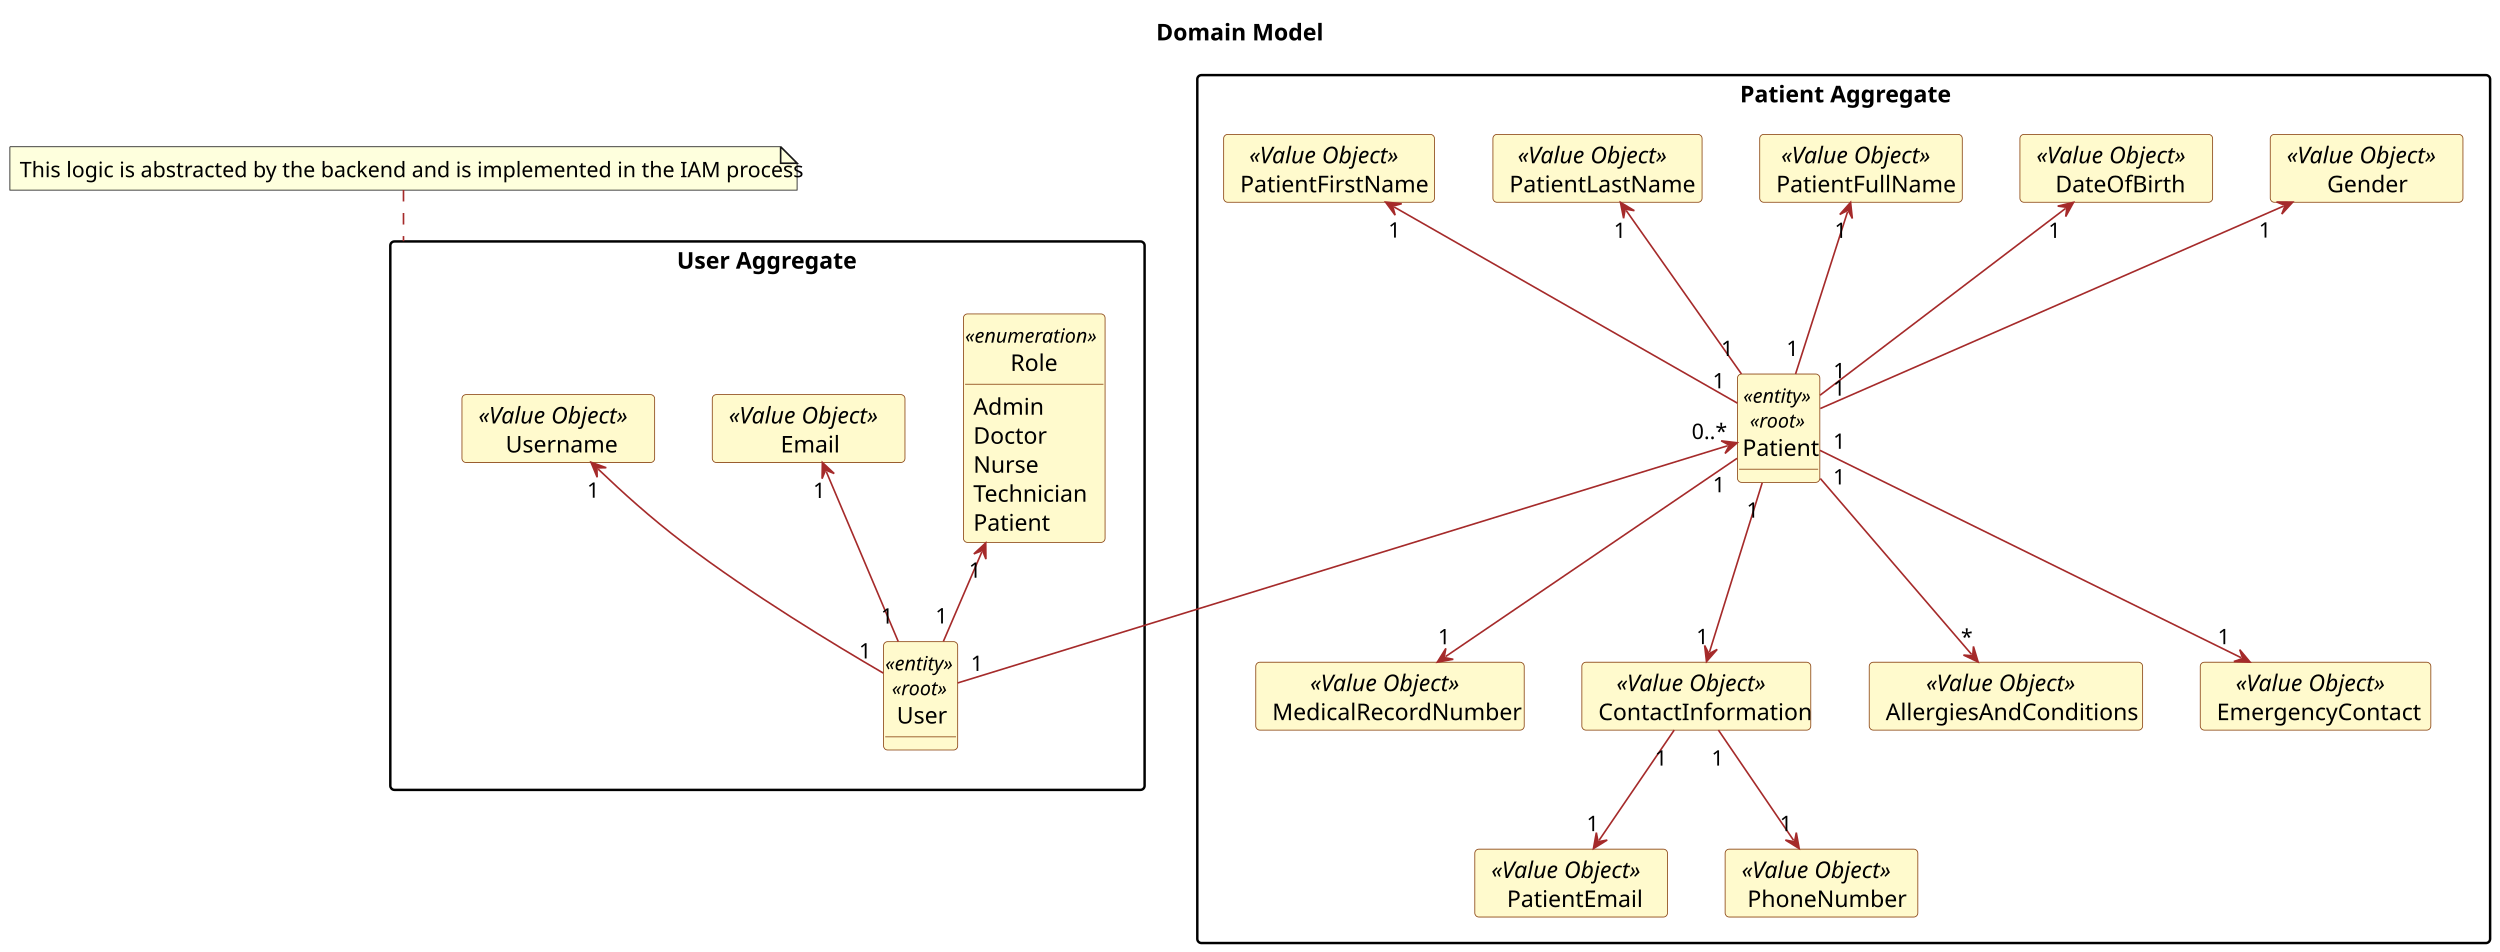
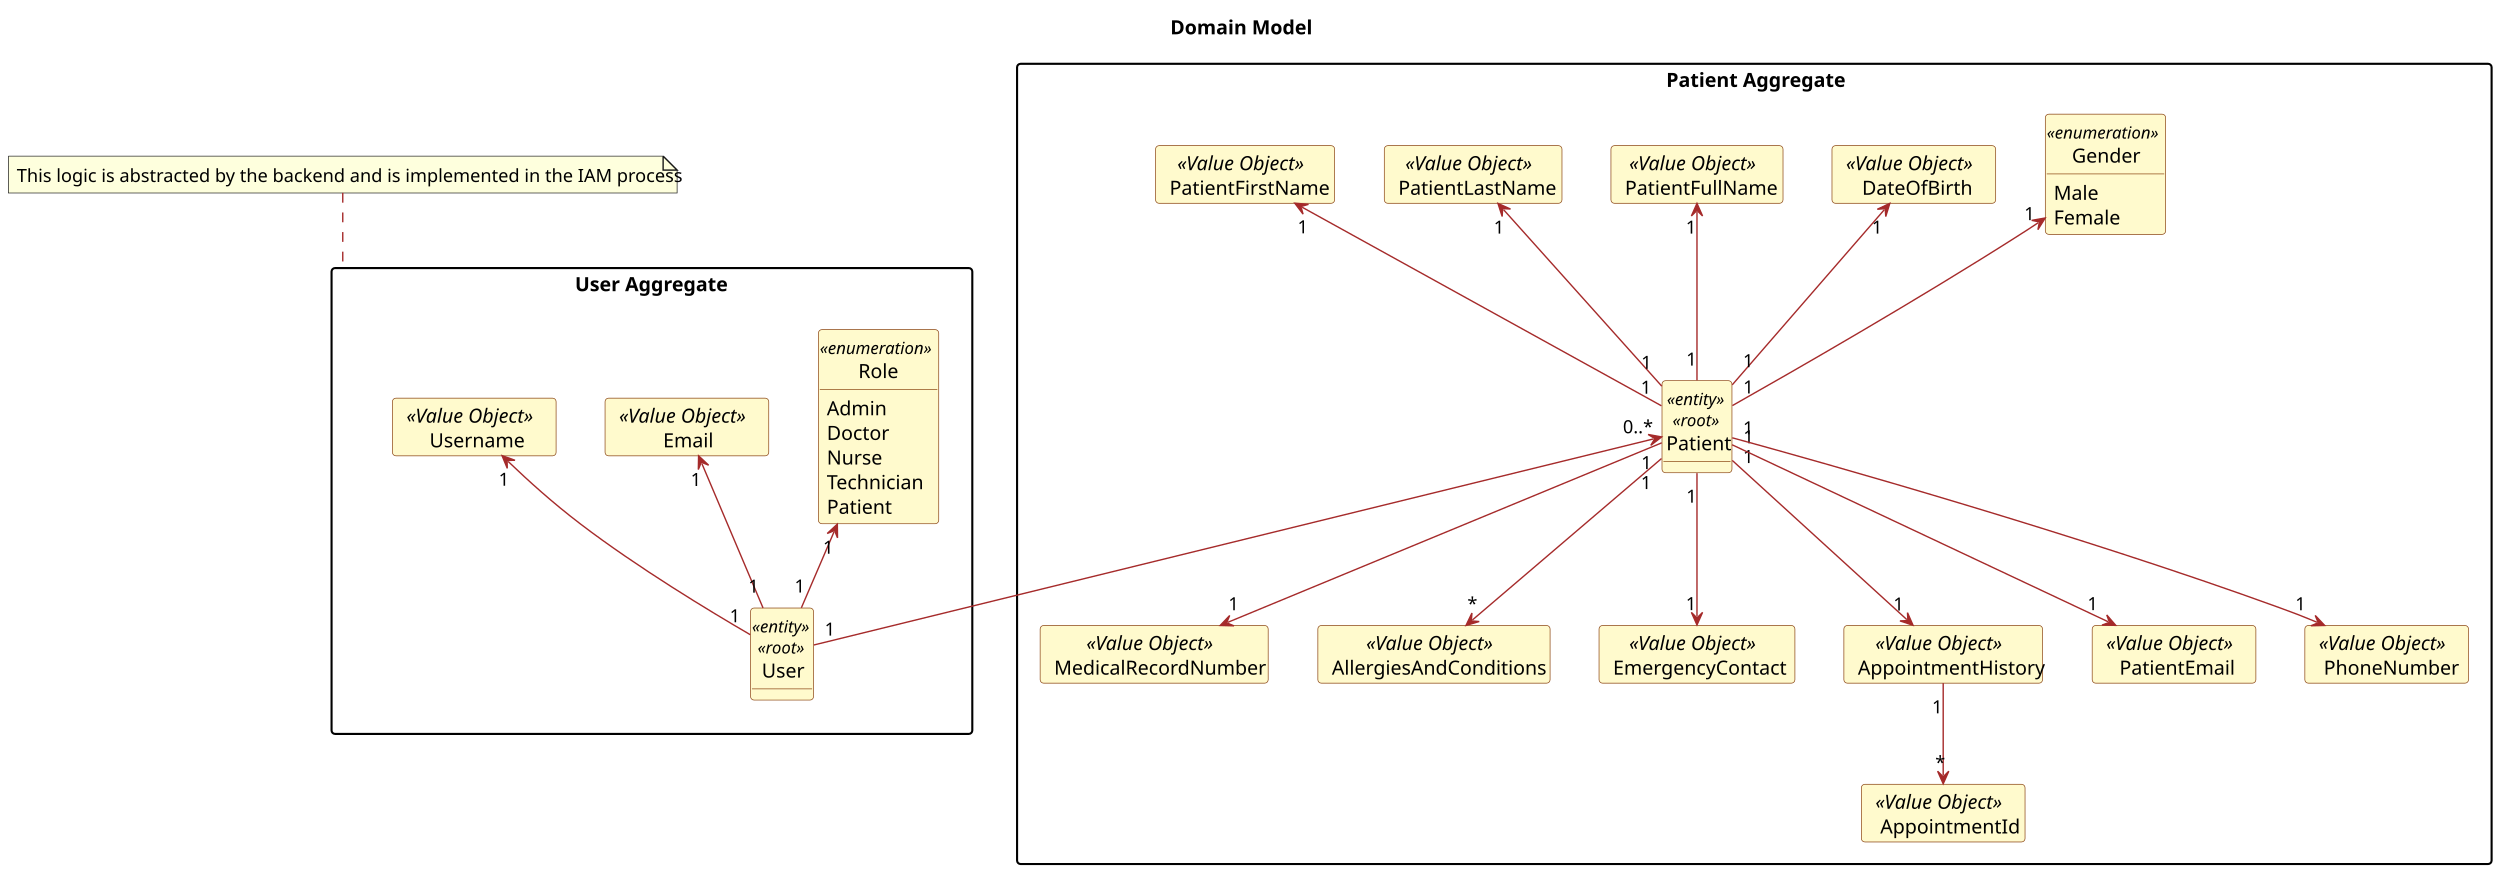
- <svg xmlns="http://www.w3.org/2000/svg" contentStyleType="text/css" height="578px" preserveAspectRatio="none" style="width:1518px;height:578px;background:#FFFFFF;" version="1.1" viewBox="0 0 1518 578" width="1518px" zoomAndPan="magnify">
+ <svg xmlns="http://www.w3.org/2000/svg" contentStyleType="text/css" height="623px" preserveAspectRatio="none" style="width:1787px;height:623px;background:#FFFFFF;" version="1.1" viewBox="0 0 1787 623" width="1787px" zoomAndPan="magnify">
  <defs />
  <g>
-     <text fill="#000000" font-family="sans-serif" font-size="14" font-weight="bold" lengthAdjust="spacing" textLength="100" x="702" y="24.533">Domain Model</text>
+     <text fill="#000000" font-family="sans-serif" font-size="14" font-weight="bold" lengthAdjust="spacing" textLength="100" x="836.5" y="24.533">Domain Model</text>
    <g id="cluster_User Aggregate">
-       <rect fill="none" height="333" rx="2.5" ry="2.5" style="stroke:#000000;stroke-width:1.5;" width="458" x="237" y="146.609" />
-       <text fill="#000000" font-family="sans-serif" font-size="14" font-weight="bold" lengthAdjust="spacing" textLength="110" x="411" y="163.143">User Aggregate</text>
+       <rect fill="none" height="333" rx="2.5" ry="2.5" style="stroke:#000000;stroke-width:1.5;" width="458" x="237" y="191.609" />
+       <text fill="#000000" font-family="sans-serif" font-size="14" font-weight="bold" lengthAdjust="spacing" textLength="110" x="411" y="208.143">User Aggregate</text>
    </g>
    <g id="cluster_Patient Aggregate">
-       <rect fill="none" height="527" rx="2.5" ry="2.5" style="stroke:#000000;stroke-width:1.5;" width="785" x="727" y="45.609" />
-       <text fill="#000000" font-family="sans-serif" font-size="14" font-weight="bold" lengthAdjust="spacing" textLength="126" x="1056.5" y="62.143">Patient Aggregate</text>
+       <rect fill="none" height="572" rx="2.5" ry="2.5" style="stroke:#000000;stroke-width:1.5;" width="1054" x="727" y="45.609" />
+       <text fill="#000000" font-family="sans-serif" font-size="14" font-weight="bold" lengthAdjust="spacing" textLength="126" x="1191" y="62.143">Patient Aggregate</text>
    </g>
    <g id="elem_User">
-       <rect codeLine="39" fill="#FFFACD" height="65.797" id="User" rx="2.5" ry="2.5" style="stroke:#8B4513;stroke-width:0.5;" width="45" x="536.5" y="389.609" />
-       <text fill="#000000" font-family="sans-serif" font-size="12" font-style="italic" lengthAdjust="spacing" textLength="43" x="537.5" y="407.066">«entity»</text>
-       <text fill="#000000" font-family="sans-serif" font-size="12" font-style="italic" lengthAdjust="spacing" textLength="35" x="541.5" y="422.16">«root»</text>
-       <text fill="#000000" font-family="sans-serif" font-size="14" lengthAdjust="spacing" textLength="29" x="544.5" y="439.33">User</text>
-       <line style="stroke:#8B4513;stroke-width:0.5;" x1="537.5" x2="580.5" y1="447.406" y2="447.406" />
+       <rect codeLine="39" fill="#FFFACD" height="65.797" id="User" rx="2.5" ry="2.5" style="stroke:#8B4513;stroke-width:0.5;" width="45" x="536.5" y="434.609" />
+       <text fill="#000000" font-family="sans-serif" font-size="12" font-style="italic" lengthAdjust="spacing" textLength="43" x="537.5" y="452.066">«entity»</text>
+       <text fill="#000000" font-family="sans-serif" font-size="12" font-style="italic" lengthAdjust="spacing" textLength="35" x="541.5" y="467.16">«root»</text>
+       <text fill="#000000" font-family="sans-serif" font-size="14" lengthAdjust="spacing" textLength="29" x="544.5" y="484.33">User</text>
+       <line style="stroke:#8B4513;stroke-width:0.5;" x1="537.5" x2="580.5" y1="492.406" y2="492.406" />
    </g>
    <g id="elem_Username">
-       <rect fill="#FFFACD" height="41.219" rx="2.5" ry="2.5" style="stroke:#8B4513;stroke-width:0.5;" width="117" x="280.5" y="239.609" />
-       <text fill="#000000" font-family="sans-serif" font-size="14" font-style="italic" lengthAdjust="spacing" textLength="97" x="290.5" y="257.143">«Value Object»</text>
-       <text fill="#000000" font-family="sans-serif" font-size="14" lengthAdjust="spacing" textLength="64" x="307" y="274.752">Username</text>
+       <rect fill="#FFFACD" height="41.219" rx="2.5" ry="2.5" style="stroke:#8B4513;stroke-width:0.5;" width="117" x="280.5" y="284.609" />
+       <text fill="#000000" font-family="sans-serif" font-size="14" font-style="italic" lengthAdjust="spacing" textLength="97" x="290.5" y="302.143">«Value Object»</text>
+       <text fill="#000000" font-family="sans-serif" font-size="14" lengthAdjust="spacing" textLength="64" x="307" y="319.752">Username</text>
    </g>
    <g id="elem_Email">
-       <rect fill="#FFFACD" height="41.219" rx="2.5" ry="2.5" style="stroke:#8B4513;stroke-width:0.5;" width="117" x="432.5" y="239.609" />
-       <text fill="#000000" font-family="sans-serif" font-size="14" font-style="italic" lengthAdjust="spacing" textLength="97" x="442.5" y="257.143">«Value Object»</text>
-       <text fill="#000000" font-family="sans-serif" font-size="14" lengthAdjust="spacing" textLength="34" x="474" y="274.752">Email</text>
+       <rect fill="#FFFACD" height="41.219" rx="2.5" ry="2.5" style="stroke:#8B4513;stroke-width:0.5;" width="117" x="432.5" y="284.609" />
+       <text fill="#000000" font-family="sans-serif" font-size="14" font-style="italic" lengthAdjust="spacing" textLength="97" x="442.5" y="302.143">«Value Object»</text>
+       <text fill="#000000" font-family="sans-serif" font-size="14" lengthAdjust="spacing" textLength="34" x="474" y="319.752">Email</text>
    </g>
    <g id="elem_Role">
-       <rect codeLine="45" fill="#FFFACD" height="138.75" id="Role" rx="2.5" ry="2.5" style="stroke:#8B4513;stroke-width:0.5;" width="86" x="585" y="190.609" />
-       <text fill="#000000" font-family="sans-serif" font-size="12" font-style="italic" lengthAdjust="spacing" textLength="84" x="586" y="208.066">«enumeration»</text>
-       <text fill="#000000" font-family="sans-serif" font-size="14" lengthAdjust="spacing" textLength="29" x="613.5" y="225.236">Role</text>
-       <line style="stroke:#8B4513;stroke-width:0.5;" x1="586" x2="670" y1="233.312" y2="233.312" />
-       <text fill="#000000" font-family="sans-serif" font-size="14" lengthAdjust="spacing" textLength="39" x="591" y="251.846">Admin</text>
-       <text fill="#000000" font-family="sans-serif" font-size="14" lengthAdjust="spacing" textLength="42" x="591" y="269.455">Doctor</text>
-       <text fill="#000000" font-family="sans-serif" font-size="14" lengthAdjust="spacing" textLength="37" x="591" y="287.065">Nurse</text>
-       <text fill="#000000" font-family="sans-serif" font-size="14" lengthAdjust="spacing" textLength="69" x="591" y="304.674">Technician</text>
-       <text fill="#000000" font-family="sans-serif" font-size="14" lengthAdjust="spacing" textLength="44" x="591" y="322.283">Patient</text>
+       <rect codeLine="45" fill="#FFFACD" height="138.75" id="Role" rx="2.5" ry="2.5" style="stroke:#8B4513;stroke-width:0.5;" width="86" x="585" y="235.609" />
+       <text fill="#000000" font-family="sans-serif" font-size="12" font-style="italic" lengthAdjust="spacing" textLength="84" x="586" y="253.066">«enumeration»</text>
+       <text fill="#000000" font-family="sans-serif" font-size="14" lengthAdjust="spacing" textLength="29" x="613.5" y="270.236">Role</text>
+       <line style="stroke:#8B4513;stroke-width:0.5;" x1="586" x2="670" y1="278.312" y2="278.312" />
+       <text fill="#000000" font-family="sans-serif" font-size="14" lengthAdjust="spacing" textLength="39" x="591" y="296.846">Admin</text>
+       <text fill="#000000" font-family="sans-serif" font-size="14" lengthAdjust="spacing" textLength="42" x="591" y="314.455">Doctor</text>
+       <text fill="#000000" font-family="sans-serif" font-size="14" lengthAdjust="spacing" textLength="37" x="591" y="332.065">Nurse</text>
+       <text fill="#000000" font-family="sans-serif" font-size="14" lengthAdjust="spacing" textLength="69" x="591" y="349.674">Technician</text>
+       <text fill="#000000" font-family="sans-serif" font-size="14" lengthAdjust="spacing" textLength="44" x="591" y="367.283">Patient</text>
    </g>
    <g id="elem_Patient">
-       <rect codeLine="67" fill="#FFFACD" height="65.797" id="Patient" rx="2.5" ry="2.5" style="stroke:#8B4513;stroke-width:0.5;" width="50" x="1055" y="227.109" />
-       <text fill="#000000" font-family="sans-serif" font-size="12" font-style="italic" lengthAdjust="spacing" textLength="43" x="1058.5" y="244.566">«entity»</text>
-       <text fill="#000000" font-family="sans-serif" font-size="12" font-style="italic" lengthAdjust="spacing" textLength="35" x="1062.5" y="259.66">«root»</text>
-       <text fill="#000000" font-family="sans-serif" font-size="14" lengthAdjust="spacing" textLength="44" x="1058" y="276.83">Patient</text>
-       <line style="stroke:#8B4513;stroke-width:0.5;" x1="1056" x2="1104" y1="284.906" y2="284.906" />
+       <rect codeLine="67" fill="#FFFACD" height="65.797" id="Patient" rx="2.5" ry="2.5" style="stroke:#8B4513;stroke-width:0.5;" width="50" x="1188" y="272.109" />
+       <text fill="#000000" font-family="sans-serif" font-size="12" font-style="italic" lengthAdjust="spacing" textLength="43" x="1191.5" y="289.566">«entity»</text>
+       <text fill="#000000" font-family="sans-serif" font-size="12" font-style="italic" lengthAdjust="spacing" textLength="35" x="1195.5" y="304.66">«root»</text>
+       <text fill="#000000" font-family="sans-serif" font-size="14" lengthAdjust="spacing" textLength="44" x="1191" y="321.83">Patient</text>
+       <line style="stroke:#8B4513;stroke-width:0.5;" x1="1189" x2="1237" y1="329.906" y2="329.906" />
    </g>
    <g id="elem_PatientFirstName">
-       <rect fill="#FFFACD" height="41.219" rx="2.5" ry="2.5" style="stroke:#8B4513;stroke-width:0.5;" width="128" x="743" y="81.609" />
-       <text fill="#000000" font-family="sans-serif" font-size="14" font-style="italic" lengthAdjust="spacing" textLength="97" x="758.5" y="99.143">«Value Object»</text>
-       <text fill="#000000" font-family="sans-serif" font-size="14" lengthAdjust="spacing" textLength="108" x="753" y="116.752">PatientFirstName</text>
+       <rect fill="#FFFACD" height="41.219" rx="2.5" ry="2.5" style="stroke:#8B4513;stroke-width:0.5;" width="128" x="826" y="104.109" />
+       <text fill="#000000" font-family="sans-serif" font-size="14" font-style="italic" lengthAdjust="spacing" textLength="97" x="841.5" y="121.643">«Value Object»</text>
+       <text fill="#000000" font-family="sans-serif" font-size="14" lengthAdjust="spacing" textLength="108" x="836" y="139.252">PatientFirstName</text>
    </g>
    <g id="elem_PatientLastName">
-       <rect fill="#FFFACD" height="41.219" rx="2.5" ry="2.5" style="stroke:#8B4513;stroke-width:0.5;" width="127" x="906.5" y="81.609" />
-       <text fill="#000000" font-family="sans-serif" font-size="14" font-style="italic" lengthAdjust="spacing" textLength="97" x="921.5" y="99.143">«Value Object»</text>
-       <text fill="#000000" font-family="sans-serif" font-size="14" lengthAdjust="spacing" textLength="107" x="916.5" y="116.752">PatientLastName</text>
+       <rect fill="#FFFACD" height="41.219" rx="2.5" ry="2.5" style="stroke:#8B4513;stroke-width:0.5;" width="127" x="989.5" y="104.109" />
+       <text fill="#000000" font-family="sans-serif" font-size="14" font-style="italic" lengthAdjust="spacing" textLength="97" x="1004.5" y="121.643">«Value Object»</text>
+       <text fill="#000000" font-family="sans-serif" font-size="14" lengthAdjust="spacing" textLength="107" x="999.5" y="139.252">PatientLastName</text>
    </g>
    <g id="elem_PatientFullName">
-       <rect fill="#FFFACD" height="41.219" rx="2.5" ry="2.5" style="stroke:#8B4513;stroke-width:0.5;" width="123" x="1068.5" y="81.609" />
-       <text fill="#000000" font-family="sans-serif" font-size="14" font-style="italic" lengthAdjust="spacing" textLength="97" x="1081.5" y="99.143">«Value Object»</text>
-       <text fill="#000000" font-family="sans-serif" font-size="14" lengthAdjust="spacing" textLength="103" x="1078.5" y="116.752">PatientFullName</text>
+       <rect fill="#FFFACD" height="41.219" rx="2.5" ry="2.5" style="stroke:#8B4513;stroke-width:0.5;" width="123" x="1151.5" y="104.109" />
+       <text fill="#000000" font-family="sans-serif" font-size="14" font-style="italic" lengthAdjust="spacing" textLength="97" x="1164.5" y="121.643">«Value Object»</text>
+       <text fill="#000000" font-family="sans-serif" font-size="14" lengthAdjust="spacing" textLength="103" x="1161.5" y="139.252">PatientFullName</text>
    </g>
    <g id="elem_DateOfBirth">
-       <rect fill="#FFFACD" height="41.219" rx="2.5" ry="2.5" style="stroke:#8B4513;stroke-width:0.5;" width="117" x="1226.5" y="81.609" />
-       <text fill="#000000" font-family="sans-serif" font-size="14" font-style="italic" lengthAdjust="spacing" textLength="97" x="1236.5" y="99.143">«Value Object»</text>
-       <text fill="#000000" font-family="sans-serif" font-size="14" lengthAdjust="spacing" textLength="74" x="1248" y="116.752">DateOfBirth</text>
+       <rect fill="#FFFACD" height="41.219" rx="2.5" ry="2.5" style="stroke:#8B4513;stroke-width:0.5;" width="117" x="1309.5" y="104.109" />
+       <text fill="#000000" font-family="sans-serif" font-size="14" font-style="italic" lengthAdjust="spacing" textLength="97" x="1319.5" y="121.643">«Value Object»</text>
+       <text fill="#000000" font-family="sans-serif" font-size="14" lengthAdjust="spacing" textLength="74" x="1331" y="139.252">DateOfBirth</text>
    </g>
    <g id="elem_Gender">
-       <rect fill="#FFFACD" height="41.219" rx="2.5" ry="2.5" style="stroke:#8B4513;stroke-width:0.5;" width="117" x="1378.5" y="81.609" />
-       <text fill="#000000" font-family="sans-serif" font-size="14" font-style="italic" lengthAdjust="spacing" textLength="97" x="1388.5" y="99.143">«Value Object»</text>
-       <text fill="#000000" font-family="sans-serif" font-size="14" lengthAdjust="spacing" textLength="48" x="1413" y="116.752">Gender</text>
+       <rect codeLine="74" fill="#FFFACD" height="85.922" id="Gender" rx="2.5" ry="2.5" style="stroke:#8B4513;stroke-width:0.5;" width="86" x="1462" y="81.609" />
+       <text fill="#000000" font-family="sans-serif" font-size="12" font-style="italic" lengthAdjust="spacing" textLength="84" x="1463" y="99.066">«enumeration»</text>
+       <text fill="#000000" font-family="sans-serif" font-size="14" lengthAdjust="spacing" textLength="48" x="1481" y="116.236">Gender</text>
+       <line style="stroke:#8B4513;stroke-width:0.5;" x1="1463" x2="1547" y1="124.312" y2="124.312" />
+       <text fill="#000000" font-family="sans-serif" font-size="14" lengthAdjust="spacing" textLength="30" x="1468" y="142.846">Male</text>
+       <text fill="#000000" font-family="sans-serif" font-size="14" lengthAdjust="spacing" textLength="47" x="1468" y="160.455">Female</text>
    </g>
    <g id="elem_MedicalRecordNumber">
-       <rect fill="#FFFACD" height="41.219" rx="2.5" ry="2.5" style="stroke:#8B4513;stroke-width:0.5;" width="163" x="762.5" y="402.109" />
-       <text fill="#000000" font-family="sans-serif" font-size="14" font-style="italic" lengthAdjust="spacing" textLength="97" x="795.5" y="419.643">«Value Object»</text>
-       <text fill="#000000" font-family="sans-serif" font-size="14" lengthAdjust="spacing" textLength="143" x="772.5" y="437.252">MedicalRecordNumber</text>
-     </g>
-     <g id="elem_ContactInformation">
-       <rect fill="#FFFACD" height="41.219" rx="2.5" ry="2.5" style="stroke:#8B4513;stroke-width:0.5;" width="139" x="960.5" y="402.109" />
-       <text fill="#000000" font-family="sans-serif" font-size="14" font-style="italic" lengthAdjust="spacing" textLength="97" x="981.5" y="419.643">«Value Object»</text>
-       <text fill="#000000" font-family="sans-serif" font-size="14" lengthAdjust="spacing" textLength="119" x="970.5" y="437.252">ContactInformation</text>
+       <rect fill="#FFFACD" height="41.219" rx="2.5" ry="2.5" style="stroke:#8B4513;stroke-width:0.5;" width="163" x="743.5" y="447.109" />
+       <text fill="#000000" font-family="sans-serif" font-size="14" font-style="italic" lengthAdjust="spacing" textLength="97" x="776.5" y="464.643">«Value Object»</text>
+       <text fill="#000000" font-family="sans-serif" font-size="14" lengthAdjust="spacing" textLength="143" x="753.5" y="482.252">MedicalRecordNumber</text>
    </g>
    <g id="elem_AllergiesAndConditions">
-       <rect fill="#FFFACD" height="41.219" rx="2.5" ry="2.5" style="stroke:#8B4513;stroke-width:0.5;" width="166" x="1135" y="402.109" />
-       <text fill="#000000" font-family="sans-serif" font-size="14" font-style="italic" lengthAdjust="spacing" textLength="97" x="1169.5" y="419.643">«Value Object»</text>
-       <text fill="#000000" font-family="sans-serif" font-size="14" lengthAdjust="spacing" textLength="146" x="1145" y="437.252">AllergiesAndConditions</text>
+       <rect fill="#FFFACD" height="41.219" rx="2.5" ry="2.5" style="stroke:#8B4513;stroke-width:0.5;" width="166" x="942" y="447.109" />
+       <text fill="#000000" font-family="sans-serif" font-size="14" font-style="italic" lengthAdjust="spacing" textLength="97" x="976.5" y="464.643">«Value Object»</text>
+       <text fill="#000000" font-family="sans-serif" font-size="14" lengthAdjust="spacing" textLength="146" x="952" y="482.252">AllergiesAndConditions</text>
    </g>
    <g id="elem_EmergencyContact">
-       <rect fill="#FFFACD" height="41.219" rx="2.5" ry="2.5" style="stroke:#8B4513;stroke-width:0.5;" width="140" x="1336" y="402.109" />
-       <text fill="#000000" font-family="sans-serif" font-size="14" font-style="italic" lengthAdjust="spacing" textLength="97" x="1357.5" y="419.643">«Value Object»</text>
-       <text fill="#000000" font-family="sans-serif" font-size="14" lengthAdjust="spacing" textLength="120" x="1346" y="437.252">EmergencyContact</text>
+       <rect fill="#FFFACD" height="41.219" rx="2.5" ry="2.5" style="stroke:#8B4513;stroke-width:0.5;" width="140" x="1143" y="447.109" />
+       <text fill="#000000" font-family="sans-serif" font-size="14" font-style="italic" lengthAdjust="spacing" textLength="97" x="1164.5" y="464.643">«Value Object»</text>
+       <text fill="#000000" font-family="sans-serif" font-size="14" lengthAdjust="spacing" textLength="120" x="1153" y="482.252">EmergencyContact</text>
+     </g>
+     <g id="elem_AppointmentHistory">
+       <rect fill="#FFFACD" height="41.219" rx="2.5" ry="2.5" style="stroke:#8B4513;stroke-width:0.5;" width="142" x="1318" y="447.109" />
+       <text fill="#000000" font-family="sans-serif" font-size="14" font-style="italic" lengthAdjust="spacing" textLength="97" x="1340.5" y="464.643">«Value Object»</text>
+       <text fill="#000000" font-family="sans-serif" font-size="14" lengthAdjust="spacing" textLength="122" x="1328" y="482.252">AppointmentHistory</text>
    </g>
    <g id="elem_PatientEmail">
-       <rect fill="#FFFACD" height="41.219" rx="2.5" ry="2.5" style="stroke:#8B4513;stroke-width:0.5;" width="117" x="895.5" y="515.609" />
-       <text fill="#000000" font-family="sans-serif" font-size="14" font-style="italic" lengthAdjust="spacing" textLength="97" x="905.5" y="533.143">«Value Object»</text>
-       <text fill="#000000" font-family="sans-serif" font-size="14" lengthAdjust="spacing" textLength="78" x="915" y="550.752">PatientEmail</text>
+       <rect fill="#FFFACD" height="41.219" rx="2.5" ry="2.5" style="stroke:#8B4513;stroke-width:0.5;" width="117" x="1495.5" y="447.109" />
+       <text fill="#000000" font-family="sans-serif" font-size="14" font-style="italic" lengthAdjust="spacing" textLength="97" x="1505.5" y="464.643">«Value Object»</text>
+       <text fill="#000000" font-family="sans-serif" font-size="14" lengthAdjust="spacing" textLength="78" x="1515" y="482.252">PatientEmail</text>
    </g>
    <g id="elem_PhoneNumber">
-       <rect fill="#FFFACD" height="41.219" rx="2.5" ry="2.5" style="stroke:#8B4513;stroke-width:0.5;" width="117" x="1047.5" y="515.609" />
-       <text fill="#000000" font-family="sans-serif" font-size="14" font-style="italic" lengthAdjust="spacing" textLength="97" x="1057.5" y="533.143">«Value Object»</text>
-       <text fill="#000000" font-family="sans-serif" font-size="14" lengthAdjust="spacing" textLength="90" x="1061" y="550.752">PhoneNumber</text>
+       <rect fill="#FFFACD" height="41.219" rx="2.5" ry="2.5" style="stroke:#8B4513;stroke-width:0.5;" width="117" x="1647.5" y="447.109" />
+       <text fill="#000000" font-family="sans-serif" font-size="14" font-style="italic" lengthAdjust="spacing" textLength="97" x="1657.5" y="464.643">«Value Object»</text>
+       <text fill="#000000" font-family="sans-serif" font-size="14" lengthAdjust="spacing" textLength="90" x="1661" y="482.252">PhoneNumber</text>
+     </g>
+     <g id="elem_AppointmentId">
+       <rect fill="#FFFACD" height="41.219" rx="2.5" ry="2.5" style="stroke:#8B4513;stroke-width:0.5;" width="117" x="1330.5" y="560.609" />
+       <text fill="#000000" font-family="sans-serif" font-size="14" font-style="italic" lengthAdjust="spacing" textLength="97" x="1340.5" y="578.143">«Value Object»</text>
+       <text fill="#000000" font-family="sans-serif" font-size="14" lengthAdjust="spacing" textLength="90" x="1344" y="595.752">AppointmentId</text>
    </g>
    <g id="elem_GMN13">
-       <path d="M6,89.109 L6,115.461 L484,115.461 L484,99.109 L474,89.109 L6,89.109 " fill="#FEFFDD" style="stroke:#181818;stroke-width:0.5;" />
-       <path d="M474,89.109 L474,99.109 L484,99.109 L474,89.109 " fill="#FEFFDD" style="stroke:#181818;stroke-width:1.0;" />
-       <text fill="#000000" font-family="sans-serif" font-size="13" lengthAdjust="spacing" textLength="457" x="12" y="107.605">This logic is abstracted by the backend and is implemented in the IAM process</text>
+       <path d="M6,111.609 L6,137.961 L484,137.961 L484,121.609 L474,111.609 L6,111.609 " fill="#FEFFDD" style="stroke:#181818;stroke-width:0.5;" />
+       <path d="M474,111.609 L474,121.609 L484,121.609 L474,111.609 " fill="#FEFFDD" style="stroke:#181818;stroke-width:1.0;" />
+       <text fill="#000000" font-family="sans-serif" font-size="13" lengthAdjust="spacing" textLength="457" x="12" y="130.105">This logic is abstracted by the backend and is implemented in the IAM process</text>
    </g>
    <g id="link_Username_User">
-       <path codeLine="55" d="M363.186,284.816 C378.086,299.066 394.94,314.319 415,329.609 C455.83,360.709 507.23,391.789 536.28,408.679 " fill="none" id="Username-backto-User" style="stroke:#A52A2A;stroke-width:1.0;" />
-       <polygon fill="#A52A2A" points="358.85,280.669,362.59,289.781,362.464,284.125,368.119,283.999,358.85,280.669" style="stroke:#A52A2A;stroke-width:1.0;" />
-       <text fill="#000000" font-family="sans-serif" font-size="13" lengthAdjust="spacing" textLength="7" x="356.448" y="302.216">1</text>
-       <text fill="#000000" font-family="sans-serif" font-size="13" lengthAdjust="spacing" textLength="7" x="521.578" y="399.814">1</text>
+       <path codeLine="55" d="M363.186,329.816 C378.086,344.066 394.94,359.319 415,374.609 C455.83,405.709 507.23,436.789 536.28,453.679 " fill="none" id="Username-backto-User" style="stroke:#A52A2A;stroke-width:1.0;" />
+       <polygon fill="#A52A2A" points="358.85,325.669,362.59,334.781,362.464,329.125,368.119,328.999,358.85,325.669" style="stroke:#A52A2A;stroke-width:1.0;" />
+       <text fill="#000000" font-family="sans-serif" font-size="13" lengthAdjust="spacing" textLength="7" x="356.448" y="347.216">1</text>
+       <text fill="#000000" font-family="sans-serif" font-size="13" lengthAdjust="spacing" textLength="7" x="521.578" y="444.814">1</text>
    </g>
    <g id="link_Email_User">
-       <path codeLine="56" d="M501.681,286.314 C513.171,313.434 531.67,357.099 545.42,389.559 " fill="none" id="Email-backto-User" style="stroke:#A52A2A;stroke-width:1.0;" />
-       <polygon fill="#A52A2A" points="499.34,280.789,499.168,290.637,501.291,285.393,506.534,287.516,499.34,280.789" style="stroke:#A52A2A;stroke-width:1.0;" />
-       <text fill="#000000" font-family="sans-serif" font-size="13" lengthAdjust="spacing" textLength="7" x="493.701" y="302.369">1</text>
-       <text fill="#000000" font-family="sans-serif" font-size="13" lengthAdjust="spacing" textLength="7" x="534.897" y="378.645">1</text>
+       <path codeLine="56" d="M501.681,331.314 C513.171,358.434 531.67,402.099 545.42,434.559 " fill="none" id="Email-backto-User" style="stroke:#A52A2A;stroke-width:1.0;" />
+       <polygon fill="#A52A2A" points="499.34,325.789,499.168,335.637,501.291,330.393,506.534,332.516,499.34,325.789" style="stroke:#A52A2A;stroke-width:1.0;" />
+       <text fill="#000000" font-family="sans-serif" font-size="13" lengthAdjust="spacing" textLength="7" x="493.701" y="347.369">1</text>
+       <text fill="#000000" font-family="sans-serif" font-size="13" lengthAdjust="spacing" textLength="7" x="534.897" y="423.645">1</text>
    </g>
    <g id="link_Role_User">
-       <path codeLine="57" d="M596.17,335.151 C587.23,355.941 580.2,372.289 572.81,389.479 " fill="none" id="Role-backto-User" style="stroke:#A52A2A;stroke-width:1.0;" />
-       <polygon fill="#A52A2A" points="598.54,329.639,591.31,336.327,596.565,334.233,598.659,339.488,598.54,329.639" style="stroke:#A52A2A;stroke-width:1.0;" />
-       <text fill="#000000" font-family="sans-serif" font-size="13" lengthAdjust="spacing" textLength="7" x="588.295" y="350.796">1</text>
-       <text fill="#000000" font-family="sans-serif" font-size="13" lengthAdjust="spacing" textLength="7" x="567.936" y="378.549">1</text>
+       <path codeLine="57" d="M596.17,380.151 C587.23,400.941 580.2,417.289 572.81,434.479 " fill="none" id="Role-backto-User" style="stroke:#A52A2A;stroke-width:1.0;" />
+       <polygon fill="#A52A2A" points="598.54,374.639,591.31,381.327,596.565,379.233,598.659,384.488,598.54,374.639" style="stroke:#A52A2A;stroke-width:1.0;" />
+       <text fill="#000000" font-family="sans-serif" font-size="13" lengthAdjust="spacing" textLength="7" x="588.295" y="395.796">1</text>
+       <text fill="#000000" font-family="sans-serif" font-size="13" lengthAdjust="spacing" textLength="7" x="567.936" y="423.549">1</text>
    </g>
    <g id="link_GMN13_User Aggregate">
-       <path d="M245,115.349 C245,119.874 245,125.462 245,131.783 C245,134.944 245,138.287 245,141.773 C245,142.644 245,143.524 245,144.413 C245,144.857 245,145.304 245,145.752 C245,145.976 245,146.201 245,146.426 " fill="none" id="GMN13-User Aggregate" style="stroke:#A52A2A;stroke-width:1.0;stroke-dasharray:7.0,7.0;" />
-     </g>
-     <g id="link_ContactInformation_PatientEmail">
-       <path codeLine="86" d="M1016.59,443.289 C1002.78,463.539 984.759,489.971 970.909,510.291 " fill="none" id="ContactInformation-to-PatientEmail" style="stroke:#A52A2A;stroke-width:1.0;" />
-       <polygon fill="#A52A2A" points="967.53,515.249,975.904,510.065,970.346,511.118,969.294,505.56,967.53,515.249" style="stroke:#A52A2A;stroke-width:1.0;" />
-       <text fill="#000000" font-family="sans-serif" font-size="13" lengthAdjust="spacing" textLength="7" x="1004.834" y="464.869">1</text>
-       <text fill="#000000" font-family="sans-serif" font-size="13" lengthAdjust="spacing" textLength="7" x="963.351" y="504.646">1</text>
-     </g>
-     <g id="link_ContactInformation_PhoneNumber">
-       <path codeLine="87" d="M1043.41,443.289 C1057.22,463.539 1075.241,489.971 1089.091,510.291 " fill="none" id="ContactInformation-to-PhoneNumber" style="stroke:#A52A2A;stroke-width:1.0;" />
-       <polygon fill="#A52A2A" points="1092.47,515.249,1090.706,505.56,1089.654,511.118,1084.096,510.065,1092.47,515.249" style="stroke:#A52A2A;stroke-width:1.0;" />
-       <text fill="#000000" font-family="sans-serif" font-size="13" lengthAdjust="spacing" textLength="7" x="1039.197" y="464.869">1</text>
-       <text fill="#000000" font-family="sans-serif" font-size="13" lengthAdjust="spacing" textLength="7" x="1080.68" y="504.646">1</text>
+       <path d="M245,137.879 C245,147.804 245,162.912 245,180.05 C245,182.192 245,184.366 245,186.566 C245,187.666 245,188.772 245,189.884 C245,190.44 245,190.997 245,191.555 " fill="none" id="GMN13-User Aggregate" style="stroke:#A52A2A;stroke-width:1.0;stroke-dasharray:7.0,7.0;" />
+     </g>
+     <g id="link_AppointmentHistory_AppointmentId">
+       <path codeLine="93" d="M1389,488.289 C1389,508.539 1389,533.929 1389,554.249 " fill="none" id="AppointmentHistory-to-AppointmentId" style="stroke:#A52A2A;stroke-width:1.0;" />
+       <polygon fill="#A52A2A" points="1389,560.249,1393,551.249,1389,555.249,1385,551.249,1389,560.249" style="stroke:#A52A2A;stroke-width:1.0;" />
+       <text fill="#000000" font-family="sans-serif" font-size="13" lengthAdjust="spacing" textLength="7" x="1381.016" y="509.869">1</text>
+       <text fill="#000000" font-family="sans-serif" font-size="13" lengthAdjust="spacing" textLength="5" x="1383.297" y="549.646">*</text>
    </g>
    <g id="link_PatientFirstName_Patient">
-       <path codeLine="90" d="M846.51,125.686 C902.22,157.516 1005.85,216.739 1054.94,244.789 " fill="none" id="PatientFirstName-backto-Patient" style="stroke:#A52A2A;stroke-width:1.0;" />
-       <polygon fill="#A52A2A" points="841.3,122.709,847.13,130.647,845.641,125.19,851.099,123.701,841.3,122.709" style="stroke:#A52A2A;stroke-width:1.0;" />
-       <text fill="#000000" font-family="sans-serif" font-size="13" lengthAdjust="spacing" textLength="7" x="842.962" y="144.267">1</text>
-       <text fill="#000000" font-family="sans-serif" font-size="13" lengthAdjust="spacing" textLength="7" x="1039.908" y="235.804">1</text>
+       <path codeLine="97" d="M930.741,148.122 C996.461,184.442 1130.34,258.429 1187.59,290.069 " fill="none" id="PatientFirstName-backto-Patient" style="stroke:#A52A2A;stroke-width:1.0;" />
+       <polygon fill="#A52A2A" points="925.49,145.219,931.432,153.074,929.866,147.638,935.302,146.072,925.49,145.219" style="stroke:#A52A2A;stroke-width:1.0;" />
+       <text fill="#000000" font-family="sans-serif" font-size="13" lengthAdjust="spacing" textLength="7" x="927.487" y="166.78">1</text>
+       <text fill="#000000" font-family="sans-serif" font-size="13" lengthAdjust="spacing" textLength="7" x="1172.82" y="281.447">1</text>
    </g>
    <g id="link_PatientLastName_Patient">
-       <path codeLine="91" d="M987.388,127.772 C1005.888,154.002 1035.33,195.759 1057.41,227.069 " fill="none" id="PatientLastName-backto-Patient" style="stroke:#A52A2A;stroke-width:1.0;" />
-       <polygon fill="#A52A2A" points="983.93,122.869,985.848,132.53,986.812,126.955,992.386,127.919,983.93,122.869" style="stroke:#A52A2A;stroke-width:1.0;" />
-       <text fill="#000000" font-family="sans-serif" font-size="13" lengthAdjust="spacing" textLength="7" x="979.863" y="144.472">1</text>
-       <text fill="#000000" font-family="sans-serif" font-size="13" lengthAdjust="spacing" textLength="7" x="1045.029" y="216.157">1</text>
+       <path codeLine="98" d="M1074.735,149.857 C1103.215,181.627 1155.24,239.669 1187.84,276.039 " fill="none" id="PatientLastName-backto-Patient" style="stroke:#A52A2A;stroke-width:1.0;" />
+       <polygon fill="#A52A2A" points="1070.73,145.389,1073.759,154.761,1074.068,149.112,1079.716,149.421,1070.73,145.389" style="stroke:#A52A2A;stroke-width:1.0;" />
+       <text fill="#000000" font-family="sans-serif" font-size="13" lengthAdjust="spacing" textLength="7" x="1067.732" y="166.998">1</text>
+       <text fill="#000000" font-family="sans-serif" font-size="13" lengthAdjust="spacing" textLength="7" x="1173.138" y="263.647">1</text>
    </g>
    <g id="link_PatientFullName_Patient">
-       <path codeLine="92" d="M1121.838,128.583 C1113.428,154.813 1100.3,195.759 1090.27,227.069 " fill="none" id="PatientFullName-backto-Patient" style="stroke:#A52A2A;stroke-width:1.0;" />
-       <polygon fill="#A52A2A" points="1123.67,122.869,1117.113,130.218,1122.143,127.631,1124.731,132.661,1123.67,122.869" style="stroke:#A52A2A;stroke-width:1.0;" />
-       <text fill="#000000" font-family="sans-serif" font-size="13" lengthAdjust="spacing" textLength="7" x="1113.905" y="144.472">1</text>
-       <text fill="#000000" font-family="sans-serif" font-size="13" lengthAdjust="spacing" textLength="7" x="1084.666" y="216.157">1</text>
+       <path codeLine="99" d="M1213,151.389 C1213,181.979 1213,235.069 1213,271.879 " fill="none" id="PatientFullName-backto-Patient" style="stroke:#A52A2A;stroke-width:1.0;" />
+       <polygon fill="#A52A2A" points="1213,145.389,1209,154.389,1213,150.389,1217,154.389,1213,145.389" style="stroke:#A52A2A;stroke-width:1.0;" />
+       <text fill="#000000" font-family="sans-serif" font-size="13" lengthAdjust="spacing" textLength="7" x="1205.016" y="166.998">1</text>
+       <text fill="#000000" font-family="sans-serif" font-size="13" lengthAdjust="spacing" textLength="7" x="1205.311" y="261.312">1</text>
    </g>
    <g id="link_DateOfBirth_Patient">
-       <path codeLine="93" d="M1254.265,126.503 C1214.615,156.673 1144.24,210.219 1105.11,239.999 " fill="none" id="DateOfBirth-backto-Patient" style="stroke:#A52A2A;stroke-width:1.0;" />
-       <polygon fill="#A52A2A" points="1259.04,122.869,1249.456,125.136,1255.061,125.897,1254.3,131.502,1259.04,122.869" style="stroke:#A52A2A;stroke-width:1.0;" />
-       <text fill="#000000" font-family="sans-serif" font-size="13" lengthAdjust="spacing" textLength="7" x="1243.754" y="144.472">1</text>
-       <text fill="#000000" font-family="sans-serif" font-size="13" lengthAdjust="spacing" textLength="7" x="1113.157" y="229.667">1</text>
+       <path codeLine="100" d="M1346.886,149.92 C1319.536,181.42 1269.89,238.599 1238.19,275.099 " fill="none" id="DateOfBirth-backto-Patient" style="stroke:#A52A2A;stroke-width:1.0;" />
+       <polygon fill="#A52A2A" points="1350.82,145.389,1341.899,149.563,1347.542,149.165,1347.94,154.808,1350.82,145.389" style="stroke:#A52A2A;stroke-width:1.0;" />
+       <text fill="#000000" font-family="sans-serif" font-size="13" lengthAdjust="spacing" textLength="7" x="1338.004" y="166.998">1</text>
+       <text fill="#000000" font-family="sans-serif" font-size="13" lengthAdjust="spacing" textLength="7" x="1245.9" y="262.454">1</text>
    </g>
    <g id="link_Gender_Patient">
-       <path codeLine="94" d="M1386.652,125.112 C1310.802,158.252 1165.13,221.909 1105.26,248.069 " fill="none" id="Gender-backto-Patient" style="stroke:#A52A2A;stroke-width:1.0;" />
-       <polygon fill="#A52A2A" points="1392.15,122.709,1382.301,122.647,1387.568,124.711,1385.504,129.978,1392.15,122.709" style="stroke:#A52A2A;stroke-width:1.0;" />
-       <text fill="#000000" font-family="sans-serif" font-size="13" lengthAdjust="spacing" textLength="7" x="1371.552" y="144.267">1</text>
-       <text fill="#000000" font-family="sans-serif" font-size="13" lengthAdjust="spacing" textLength="7" x="1112.989" y="240.253">1</text>
+       <path codeLine="101" d="M1456.954,159.162 C1450.974,163.192 1449.85,163.869 1444,167.609 C1370.58,214.499 1281.17,265.719 1238.3,289.919 " fill="none" id="Gender-backto-Patient" style="stroke:#A52A2A;stroke-width:1.0;" />
+       <polygon fill="#A52A2A" points="1461.93,155.809,1452.231,157.522,1457.784,158.604,1456.702,164.156,1461.93,155.809" style="stroke:#A52A2A;stroke-width:1.0;" />
+       <text fill="#000000" font-family="sans-serif" font-size="13" lengthAdjust="spacing" textLength="7" x="1446.926" y="157.329">1</text>
+       <text fill="#000000" font-family="sans-serif" font-size="13" lengthAdjust="spacing" textLength="7" x="1246.04" y="281.257">1</text>
    </g>
    <g id="link_Patient_MedicalRecordNumber">
-       <path codeLine="95" d="M1054.74,278.289 C1010.51,308.369 924.261,367.025 877.691,398.695 " fill="none" id="Patient-to-MedicalRecordNumber" style="stroke:#A52A2A;stroke-width:1.0;" />
-       <polygon fill="#A52A2A" points="872.73,402.069,882.422,400.316,876.865,399.258,877.923,393.701,872.73,402.069" style="stroke:#A52A2A;stroke-width:1.0;" />
-       <text fill="#000000" font-family="sans-serif" font-size="13" lengthAdjust="spacing" textLength="7" x="1040.011" y="298.895">1</text>
-       <text fill="#000000" font-family="sans-serif" font-size="13" lengthAdjust="spacing" textLength="7" x="873.141" y="391.2">1</text>
-     </g>
-     <g id="link_Patient_ContactInformation">
-       <path codeLine="96" d="M1070,293.199 C1059.91,325.589 1046.435,368.841 1037.975,395.991 " fill="none" id="Patient-to-ContactInformation" style="stroke:#A52A2A;stroke-width:1.0;" />
-       <polygon fill="#A52A2A" points="1036.19,401.719,1042.686,394.317,1037.678,396.946,1035.049,391.937,1036.19,401.719" style="stroke:#A52A2A;stroke-width:1.0;" />
-       <text fill="#000000" font-family="sans-serif" font-size="13" lengthAdjust="spacing" textLength="7" x="1060.511" y="314.322">1</text>
-       <text fill="#000000" font-family="sans-serif" font-size="13" lengthAdjust="spacing" textLength="7" x="1029.947" y="391.108">1</text>
+       <path codeLine="102" d="M1187.84,316.519 C1124.03,342.909 960.615,410.516 877.735,444.796 " fill="none" id="Patient-to-MedicalRecordNumber" style="stroke:#A52A2A;stroke-width:1.0;" />
+       <polygon fill="#A52A2A" points="872.19,447.089,882.035,447.346,876.81,445.178,878.978,439.953,872.19,447.089" style="stroke:#A52A2A;stroke-width:1.0;" />
+       <text fill="#000000" font-family="sans-serif" font-size="13" lengthAdjust="spacing" textLength="7" x="1173.138" y="335.305">1</text>
+       <text fill="#000000" font-family="sans-serif" font-size="13" lengthAdjust="spacing" textLength="7" x="878.024" y="436.226">1</text>
    </g>
    <g id="link_Patient_AllergiesAndConditions">
-       <path codeLine="97" d="M1105.31,290.549 C1133.17,322.949 1173.248,369.56 1197.198,397.41 " fill="none" id="Patient-to-AllergiesAndConditions" style="stroke:#A52A2A;stroke-width:1.0;" />
-       <polygon fill="#A52A2A" points="1201.11,401.959,1198.275,392.527,1197.85,398.168,1192.209,397.744,1201.11,401.959" style="stroke:#A52A2A;stroke-width:1.0;" />
-       <text fill="#000000" font-family="sans-serif" font-size="13" lengthAdjust="spacing" textLength="7" x="1113.053" y="294.15">1</text>
-       <text fill="#000000" font-family="sans-serif" font-size="13" lengthAdjust="spacing" textLength="5" x="1190.657" y="391.415">*</text>
+       <path codeLine="103" d="M1187.65,327.759 C1150.86,359.159 1087.803,412.994 1052.463,443.164 " fill="none" id="Patient-to-AllergiesAndConditions" style="stroke:#A52A2A;stroke-width:1.0;" />
+       <polygon fill="#A52A2A" points="1047.9,447.059,1057.342,444.258,1051.703,443.813,1052.148,438.174,1047.9,447.059" style="stroke:#A52A2A;stroke-width:1.0;" />
+       <text fill="#000000" font-family="sans-serif" font-size="13" lengthAdjust="spacing" textLength="7" x="1172.897" y="349.566">1</text>
+       <text fill="#000000" font-family="sans-serif" font-size="13" lengthAdjust="spacing" textLength="5" x="1048.892" y="436.187">*</text>
    </g>
    <g id="link_Patient_EmergencyContact">
-       <path codeLine="98" d="M1105.04,273.439 C1161.32,301.149 1292.837,365.9 1360.877,399.39 " fill="none" id="Patient-to-EmergencyContact" style="stroke:#A52A2A;stroke-width:1.0;" />
-       <polygon fill="#A52A2A" points="1366.26,402.039,1359.952,394.476,1361.774,399.831,1356.419,401.654,1366.26,402.039" style="stroke:#A52A2A;stroke-width:1.0;" />
-       <text fill="#000000" font-family="sans-serif" font-size="13" lengthAdjust="spacing" textLength="7" x="1113.067" y="272.512">1</text>
-       <text fill="#000000" font-family="sans-serif" font-size="13" lengthAdjust="spacing" textLength="7" x="1346.558" y="391.162">1</text>
+       <path codeLine="104" d="M1213,338.199 C1213,370.589 1213,413.569 1213,440.719 " fill="none" id="Patient-to-EmergencyContact" style="stroke:#A52A2A;stroke-width:1.0;" />
+       <polygon fill="#A52A2A" points="1213,446.719,1217,437.719,1213,441.719,1209,437.719,1213,446.719" style="stroke:#A52A2A;stroke-width:1.0;" />
+       <text fill="#000000" font-family="sans-serif" font-size="13" lengthAdjust="spacing" textLength="7" x="1205.355" y="359.322">1</text>
+       <text fill="#000000" font-family="sans-serif" font-size="13" lengthAdjust="spacing" textLength="7" x="1205.016" y="436.108">1</text>
+     </g>
+     <g id="link_Patient_AppointmentHistory">
+       <path codeLine="105" d="M1238.22,329.109 C1272.91,360.739 1330.337,413.106 1362.997,442.896 " fill="none" id="Patient-to-AppointmentHistory" style="stroke:#A52A2A;stroke-width:1.0;" />
+       <polygon fill="#A52A2A" points="1367.43,446.939,1363.476,437.919,1363.736,443.57,1358.085,443.83,1367.43,446.939" style="stroke:#A52A2A;stroke-width:1.0;" />
+       <text fill="#000000" font-family="sans-serif" font-size="13" lengthAdjust="spacing" textLength="7" x="1245.938" y="330.979">1</text>
+       <text fill="#000000" font-family="sans-serif" font-size="13" lengthAdjust="spacing" textLength="7" x="1353.379" y="436.39">1</text>
+     </g>
+     <g id="link_Patient_PatientEmail">
+       <path codeLine="106" d="M1238.07,317.909 C1296.21,345.279 1435.271,410.724 1506.921,444.454 " fill="none" id="Patient-to-PatientEmail" style="stroke:#A52A2A;stroke-width:1.0;" />
+       <polygon fill="#A52A2A" points="1512.35,447.009,1505.911,439.557,1507.826,444.88,1502.504,446.795,1512.35,447.009" style="stroke:#A52A2A;stroke-width:1.0;" />
+       <text fill="#000000" font-family="sans-serif" font-size="13" lengthAdjust="spacing" textLength="7" x="1246.105" y="316.832">1</text>
+       <text fill="#000000" font-family="sans-serif" font-size="13" lengthAdjust="spacing" textLength="7" x="1492.087" y="436.123">1</text>
+     </g>
+     <g id="link_Patient_PhoneNumber">
+       <path codeLine="107" d="M1238.2,312.929 C1303.57,330.819 1483.69,381.419 1630,434.609 C1640.36,438.379 1645.823,440.459 1656.153,444.769 " fill="none" id="Patient-to-PhoneNumber" style="stroke:#A52A2A;stroke-width:1.0;" />
+       <polygon fill="#A52A2A" points="1661.69,447.079,1654.924,439.922,1657.075,445.154,1651.844,447.305,1661.69,447.079" style="stroke:#A52A2A;stroke-width:1.0;" />
+       <text fill="#000000" font-family="sans-serif" font-size="13" lengthAdjust="spacing" textLength="7" x="1245.913" y="310.451">1</text>
+       <text fill="#000000" font-family="sans-serif" font-size="13" lengthAdjust="spacing" textLength="7" x="1640.646" y="436.213">1</text>
    </g>
    <g id="link_Patient_User">
-       <path codeLine="104" d="M1049.136,270.616 C960.106,298.046 666.24,388.569 581.5,414.679 " fill="none" id="Patient-backto-User" style="stroke:#A52A2A;stroke-width:1.0;" />
-       <polygon fill="#A52A2A" points="1054.87,268.849,1045.091,267.677,1050.092,270.322,1047.447,275.322,1054.87,268.849" style="stroke:#A52A2A;stroke-width:1.0;" />
-       <text fill="#000000" font-family="sans-serif" font-size="13" lengthAdjust="spacing" textLength="20" x="1027.185" y="266.567">0..*</text>
-       <text fill="#000000" font-family="sans-serif" font-size="13" lengthAdjust="spacing" textLength="7" x="589.462" y="407.381">1</text>
+       <path codeLine="113" d="M1181.933,313.73 C1077.003,339.49 681.87,436.459 581.75,461.029 " fill="none" id="Patient-backto-User" style="stroke:#A52A2A;stroke-width:1.0;" />
+       <polygon fill="#A52A2A" points="1187.76,312.299,1178.066,310.56,1182.904,313.491,1179.973,318.33,1187.76,312.299" style="stroke:#A52A2A;stroke-width:1.0;" />
+       <text fill="#000000" font-family="sans-serif" font-size="13" lengthAdjust="spacing" textLength="20" x="1160.051" y="309.678">0..*</text>
+       <text fill="#000000" font-family="sans-serif" font-size="13" lengthAdjust="spacing" textLength="7" x="589.461" y="454.323">1</text>
    </g>
  </g>
</svg>
